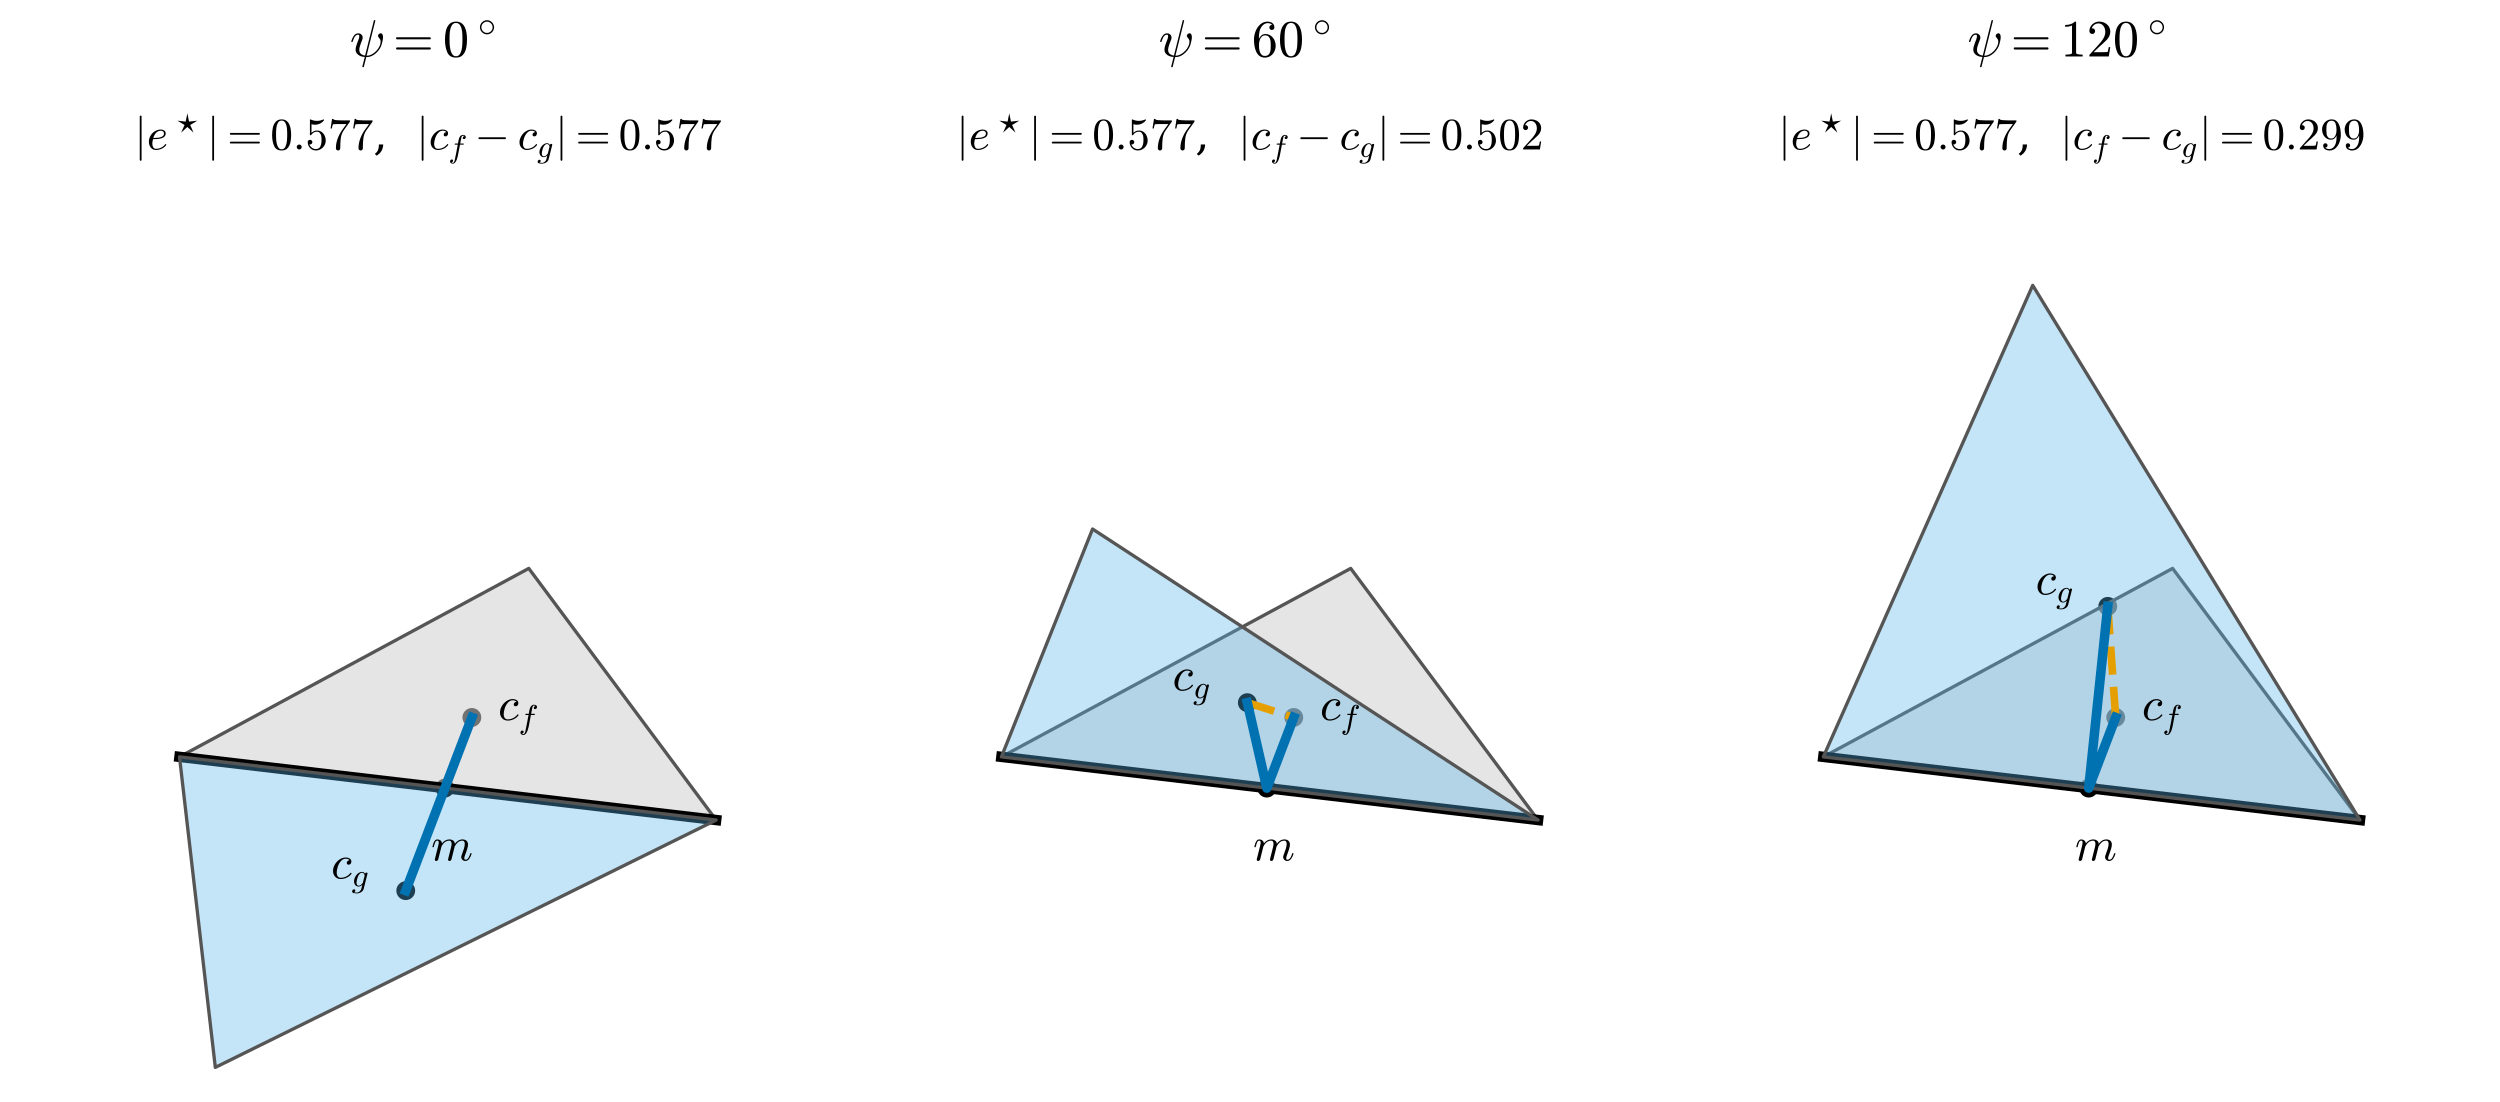
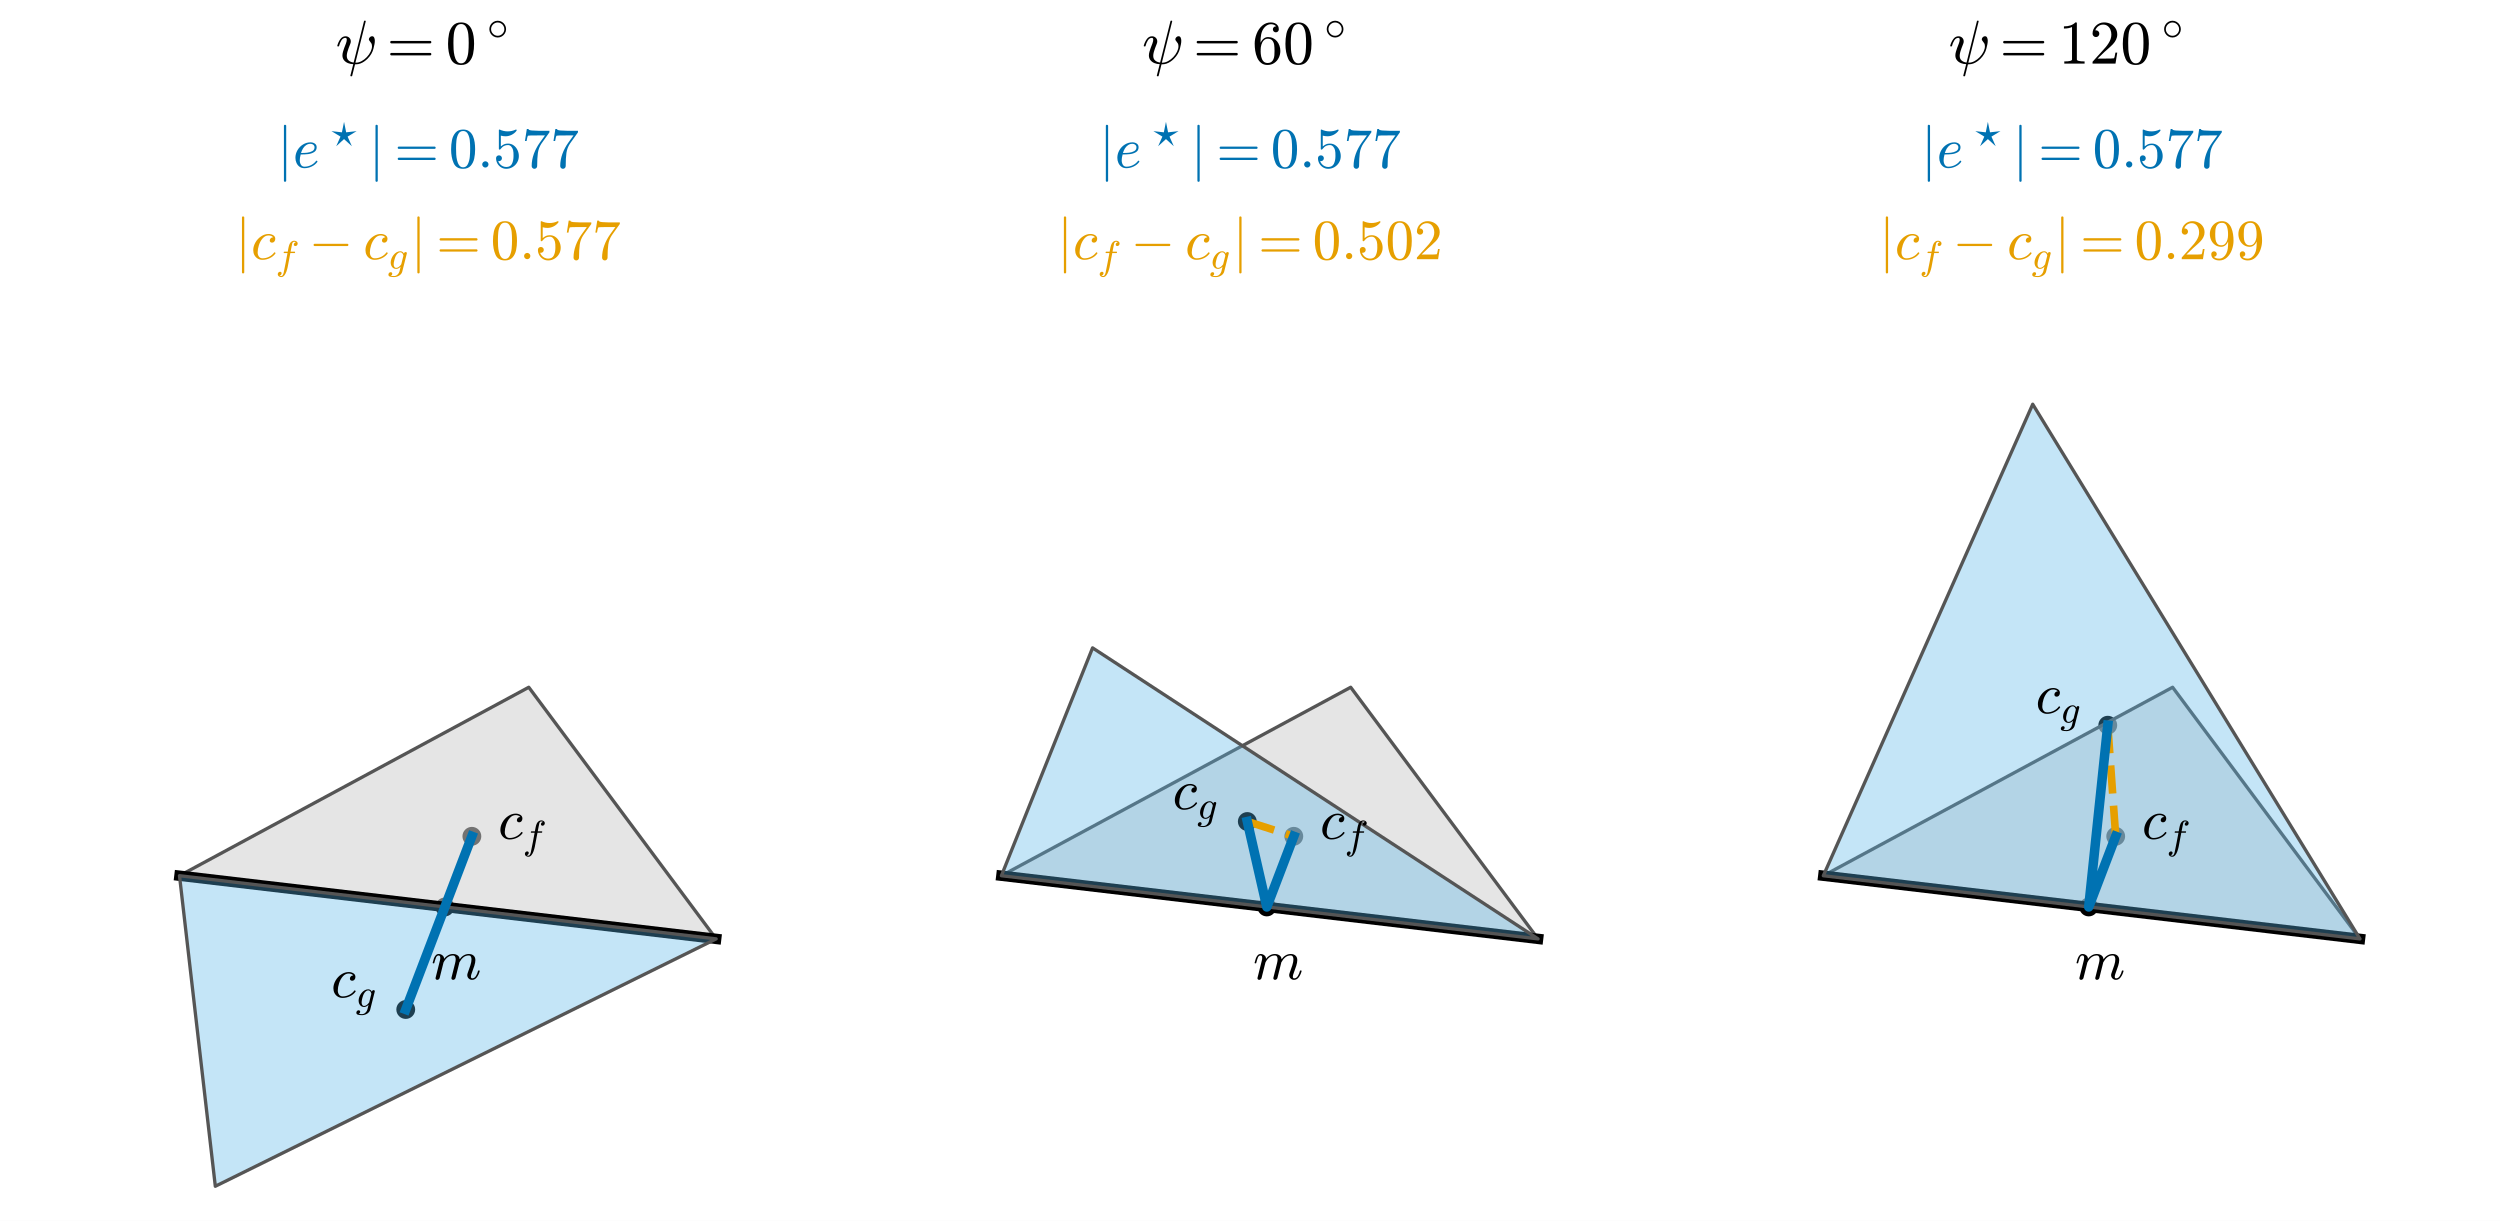
- <svg xmlns="http://www.w3.org/2000/svg" xmlns:xlink="http://www.w3.org/1999/xlink" width="525.6pt" height="231.68pt" viewBox="0 0 525.6 231.68" version="1.1">
+ <svg xmlns="http://www.w3.org/2000/svg" xmlns:xlink="http://www.w3.org/1999/xlink" width="525.6pt" height="256.668pt" viewBox="0 0 525.6 256.668" version="1.1">
  <defs>
    <style type="text/css">*{stroke-linejoin: round; stroke-linecap: butt}</style>
  </defs>
  <g id="figure_1">
    <g id="patch_1">
-       <path d="M 0 231.68  L 525.6 231.68  L 525.6 0  L 0 0  z " style="fill: #ffffff" />
+       <path d="M 0 256.668  L 525.6 256.668  L 525.6 0  L 0 0  z " style="fill: #ffffff" />
    </g>
    <g id="patch_2">
-       <path d="M 3.6 228.08  L 176.4 228.08  L 176.4 55.28  L 3.6 55.28  z " style="fill: #ffffff" />
+       <path d="M 3.6 253.068  L 176.4 253.068  L 176.4 80.268  L 3.6 80.268  z " style="fill: #ffffff" />
    </g>
    <g id="axes_1">
      <g id="Path3DCollection_1">
        <defs>
          <path id="m0000000000" d="M 0 1.581  C 0.419 1.581 0.822 1.415 1.118 1.118  C 1.415 0.822 1.581 0.419 1.581 0  C 1.581 -0.419 1.415 -0.822 1.118 -1.118  C 0.822 -1.415 0.419 -1.581 0 -1.581  C -0.419 -1.581 -0.822 -1.415 -1.118 -1.118  C -1.415 -0.822 -1.581 -0.419 -1.581 0  C -1.581 0.419 -1.415 0.822 -1.118 1.118  C -0.822 1.415 -0.419 1.581 0 1.581  z " style="stroke: #000000; stroke-width: 0.8" />
        </defs>
        <g clip-path="url(#p0000000001)">
-           <use xlink:href="#m0000000000" x="99.206" y="150.837" style="stroke: #000000; stroke-width: 0.8" />
+           <use xlink:href="#m0000000000" x="99.206" y="175.824" style="stroke: #000000; stroke-width: 0.8" />
        </g>
      </g>
      <g id="Path3DCollection_2">
        <g clip-path="url(#p0000000001)">
-           <use xlink:href="#m0000000000" x="93.534" y="165.692" style="stroke: #000000; stroke-width: 0.8" />
+           <use xlink:href="#m0000000000" x="93.534" y="190.679" style="stroke: #000000; stroke-width: 0.8" />
        </g>
      </g>
      <g id="Poly3DCollection_1">
        <defs>
          <path id="m0000000002" d="M 37.736 -72.556  L 150.56 -59.277  L 111.169 -112.176  z " style="stroke: #555555; stroke-width: 0.7" />
        </defs>
        <g clip-path="url(#p0000000001)">
-           <use xlink:href="#m0000000002" x="0" y="231.68" style="fill: #d0d0d0; fill-opacity: 0.55; stroke: #555555; stroke-width: 0.7" />
+           <use xlink:href="#m0000000002" x="0" y="256.668" style="fill: #d0d0d0; fill-opacity: 0.55; stroke: #555555; stroke-width: 0.7" />
        </g>
      </g>
      <g id="Path3DCollection_3">
        <g clip-path="url(#p0000000001)">
-           <use xlink:href="#m0000000000" x="85.303" y="187.249" style="stroke: #000000; stroke-width: 0.8" />
+           <use xlink:href="#m0000000000" x="85.303" y="212.237" style="stroke: #000000; stroke-width: 0.8" />
        </g>
      </g>
      <g id="line2d_1">
-         <path d="M 37.736 159.124  L 150.56 172.403  " clip-path="url(#p0000000001)" style="fill: none; stroke: #000000; stroke-width: 2.2; stroke-linecap: square" />
+         <path d="M 37.736 184.112  L 150.56 197.391  " clip-path="url(#p0000000001)" style="fill: none; stroke: #000000; stroke-width: 2.2; stroke-linecap: square" />
      </g>
      <g id="Poly3DCollection_2">
        <defs>
          <path id="m0000000003" d="M 150.56 -59.277  L 37.736 -72.556  L 45.268 -7.27  z " style="stroke: #555555; stroke-width: 0.7" />
        </defs>
        <g clip-path="url(#p0000000001)">
-           <use xlink:href="#m0000000003" x="0" y="231.68" style="fill: #56b4e9; fill-opacity: 0.35; stroke: #555555; stroke-width: 0.7" />
+           <use xlink:href="#m0000000003" x="0" y="256.668" style="fill: #56b4e9; fill-opacity: 0.35; stroke: #555555; stroke-width: 0.7" />
        </g>
      </g>
      <g id="line2d_2">
-         <path d="M 85.303 187.249  L 99.206 150.837  " clip-path="url(#p0000000001)" style="fill: none; stroke-dasharray: 5.92,2.56; stroke-dashoffset: 0; stroke: #e69f00; stroke-width: 1.6" />
+         <path d="M 85.303 212.237  L 99.206 175.824  " clip-path="url(#p0000000001)" style="fill: none; stroke-dasharray: 5.92,2.56; stroke-dashoffset: 0; stroke: #e69f00; stroke-width: 1.6" />
      </g>
      <g id="line2d_3">
-         <path d="M 85.303 187.249  L 93.534 165.692  L 99.206 150.837  " clip-path="url(#p0000000001)" style="fill: none; stroke: #0072b2; stroke-width: 2; stroke-linecap: square" />
+         <path d="M 85.303 212.237  L 93.534 190.679  L 99.206 175.824  " clip-path="url(#p0000000001)" style="fill: none; stroke: #0072b2; stroke-width: 2; stroke-linecap: square" />
      </g>
      <g id="text_1">
-         <g transform="translate(104.7208 151.4692) scale(0.1 -0.1)">
+         <g transform="translate(104.7208 176.4568) scale(0.12 -0.12)">
          <defs>
            <path id="Cmmi10-63" d="M 750 763  Q 750 484 892 290  Q 1034 97 1300 97  Q 1681 97 2032 272  Q 2384 447 2606 756  Q 2625 775 2656 775  Q 2688 775 2720 739  Q 2753 703 2753 672  Q 2753 647 2741 634  Q 2506 306 2109 117  Q 1713 -72 1288 -72  Q 981 -72 747 73  Q 513 219 384 462  Q 256 706 256 1013  Q 256 1444 497 1869  Q 738 2294 1138 2561  Q 1538 2828 1978 2828  Q 2266 2828 2495 2689  Q 2725 2550 2725 2278  Q 2725 2103 2623 1979  Q 2522 1856 2350 1856  Q 2247 1856 2176 1920  Q 2106 1984 2106 2088  Q 2106 2238 2215 2344  Q 2325 2450 2472 2450  L 2484 2450  Q 2409 2559 2267 2611  Q 2125 2663 1972 2663  Q 1597 2663 1315 2342  Q 1034 2022 892 1576  Q 750 1131 750 763  z " transform="scale(0.015625)" />
            <path id="Cmmi10-66" d="M 622 -1056  Q 741 -1147 909 -1147  Q 1138 -1147 1281 -641  Q 1341 -397 1606 966  L 1900 2534  L 1350 2534  Q 1288 2534 1288 2619  Q 1313 2759 1369 2759  L 1941 2759  L 2016 3175  Q 2053 3369 2084 3508  Q 2116 3647 2152 3765  Q 2188 3884 2259 4031  Q 2369 4241 2555 4377  Q 2741 4513 2956 4513  Q 3097 4513 3230 4461  Q 3363 4409 3447 4306  Q 3531 4203 3531 4063  Q 3531 3900 3423 3779  Q 3316 3659 3163 3659  Q 3059 3659 2986 3723  Q 2913 3788 2913 3891  Q 2913 4031 3008 4136  Q 3103 4241 3244 4256  Q 3125 4347 2950 4347  Q 2853 4347 2767 4256  Q 2681 4166 2656 4063  Q 2616 3900 2478 3181  L 2400 2759  L 3059 2759  Q 3122 2759 3122 2675  Q 3119 2659 3109 2620  Q 3100 2581 3083 2557  Q 3066 2534 3041 2534  L 2356 2534  L 2059 972  Q 2003 631 1929 279  Q 1856 -72 1723 -442  Q 1591 -813 1384 -1063  Q 1178 -1313 897 -1313  Q 681 -1313 511 -1189  Q 341 -1066 341 -863  Q 341 -700 445 -579  Q 550 -459 709 -459  Q 816 -459 887 -523  Q 959 -588 959 -691  Q 959 -828 857 -942  Q 756 -1056 622 -1056  z " transform="scale(0.015625)" />
          </defs>
          <use xlink:href="#Cmmi10-63" transform="translate(0 0.8125)" />
          <use xlink:href="#Cmmi10-66" transform="translate(43.21289 -16.19375) scale(0.7)" />
        </g>
      </g>
      <g id="text_2">
-         <g transform="translate(69.61374 184.7767) scale(0.1 -0.1)">
+         <g transform="translate(69.61374 209.7643) scale(0.12 -0.12)">
          <defs>
            <path id="Cmmi10-67" d="M 91 -916  Q 91 -759 198 -642  Q 306 -525 459 -525  Q 563 -525 633 -589  Q 703 -653 703 -756  Q 703 -872 637 -964  Q 572 -1056 469 -1094  Q 641 -1147 1006 -1147  Q 1300 -1147 1544 -920  Q 1788 -694 1863 -397  L 2047 353  Q 1700 0 1325 0  Q 1050 0 854 140  Q 659 281 556 515  Q 453 750 453 1013  Q 453 1306 573 1628  Q 694 1950 911 2225  Q 1128 2500 1409 2664  Q 1691 2828 2003 2828  Q 2191 2828 2341 2725  Q 2491 2622 2578 2450  Q 2641 2700 2853 2700  Q 2934 2700 2990 2651  Q 3047 2603 3047 2522  Q 3047 2503 3045 2493  Q 3044 2484 3041 2472  L 2309 -434  Q 2259 -634 2125 -800  Q 1991 -966 1809 -1077  Q 1628 -1188 1412 -1250  Q 1197 -1313 997 -1313  Q 631 -1313 361 -1242  Q 91 -1172 91 -916  z M 1338 166  Q 1747 166 2144 728  L 2497 2125  Q 2453 2347 2322 2505  Q 2191 2663 1991 2663  Q 1778 2663 1589 2489  Q 1400 2316 1275 2075  Q 1156 1844 1045 1411  Q 934 978 934 728  Q 934 509 1034 337  Q 1134 166 1338 166  z " transform="scale(0.015625)" />
          </defs>
          <use xlink:href="#Cmmi10-63" transform="translate(0 0.8125)" />
          <use xlink:href="#Cmmi10-67" transform="translate(43.21289 -16.19375) scale(0.7)" />
        </g>
      </g>
      <g id="text_3">
-         <g transform="translate(90.64509 180.98) scale(0.1 -0.1)">
+         <g transform="translate(90.64509 205.9676) scale(0.12 -0.12)">
          <defs>
            <path id="Cmmi10-6d" d="M 494 109  Q 494 147 500 166  L 978 2075  Q 1025 2253 1025 2388  Q 1025 2663 838 2663  Q 638 2663 541 2423  Q 444 2184 353 1819  Q 353 1800 334 1789  Q 316 1778 300 1778  L 225 1778  Q 203 1778 187 1801  Q 172 1825 172 1844  Q 241 2122 305 2315  Q 369 2509 505 2668  Q 641 2828 844 2828  Q 1084 2828 1268 2676  Q 1453 2525 1453 2291  Q 1644 2541 1900 2684  Q 2156 2828 2444 2828  Q 2747 2828 2967 2673  Q 3188 2519 3188 2234  Q 3384 2513 3648 2670  Q 3913 2828 4225 2828  Q 4556 2828 4757 2648  Q 4959 2469 4959 2138  Q 4959 1875 4842 1503  Q 4725 1131 4550 672  Q 4459 450 4459 288  Q 4459 97 4609 97  Q 4859 97 5025 365  Q 5191 634 5259 941  Q 5278 978 5313 978  L 5388 978  Q 5413 978 5430 961  Q 5447 944 5447 922  Q 5447 916 5441 903  Q 5353 541 5136 234  Q 4919 -72 4594 -72  Q 4369 -72 4209 83  Q 4050 238 4050 459  Q 4050 572 4103 709  Q 4284 1191 4404 1569  Q 4525 1947 4525 2234  Q 4525 2413 4453 2538  Q 4381 2663 4213 2663  Q 3863 2663 3606 2448  Q 3350 2234 3163 1881  Q 3150 1819 3144 1784  L 2731 141  Q 2709 53 2632 -9  Q 2556 -72 2463 -72  Q 2388 -72 2330 -22  Q 2272 28 2272 109  Q 2272 147 2278 166  L 2688 1797  Q 2753 2059 2753 2234  Q 2753 2413 2679 2538  Q 2606 2663 2431 2663  Q 2197 2663 2000 2559  Q 1803 2456 1656 2286  Q 1509 2116 1388 1881  L 953 141  Q 931 53 854 -9  Q 778 -72 684 -72  Q 606 -72 550 -22  Q 494 28 494 109  z " transform="scale(0.015625)" />
          </defs>
          <use xlink:href="#Cmmi10-6d" transform="translate(0 0.8125)" />
        </g>
      </g>
    </g>
    <g id="patch_3">
-       <path d="M 176.4 228.08  L 349.2 228.08  L 349.2 55.28  L 176.4 55.28  z " style="fill: #ffffff" />
+       <path d="M 176.4 253.068  L 349.2 253.068  L 349.2 80.268  L 176.4 80.268  z " style="fill: #ffffff" />
    </g>
    <g id="axes_2">
      <g id="Path3DCollection_4">
        <g clip-path="url(#p0000000004)">
-           <use xlink:href="#m0000000000" x="272.006" y="150.837" style="stroke: #000000; stroke-width: 0.8" />
+           <use xlink:href="#m0000000000" x="272.006" y="175.824" style="stroke: #000000; stroke-width: 0.8" />
        </g>
      </g>
      <g id="Path3DCollection_5">
        <g clip-path="url(#p0000000004)">
-           <use xlink:href="#m0000000000" x="266.334" y="165.692" style="stroke: #000000; stroke-width: 0.8" />
+           <use xlink:href="#m0000000000" x="266.334" y="190.679" style="stroke: #000000; stroke-width: 0.8" />
        </g>
      </g>
      <g id="Poly3DCollection_3">
        <defs>
          <path id="m0000000005" d="M 210.536 -72.556  L 323.36 -59.277  L 283.969 -112.176  z " style="stroke: #555555; stroke-width: 0.7" />
        </defs>
        <g clip-path="url(#p0000000004)">
-           <use xlink:href="#m0000000005" x="0" y="231.68" style="fill: #d0d0d0; fill-opacity: 0.55; stroke: #555555; stroke-width: 0.7" />
+           <use xlink:href="#m0000000005" x="0" y="256.668" style="fill: #d0d0d0; fill-opacity: 0.55; stroke: #555555; stroke-width: 0.7" />
        </g>
      </g>
      <g id="Path3DCollection_6">
        <g clip-path="url(#p0000000004)">
-           <use xlink:href="#m0000000000" x="262.234" y="147.726" style="stroke: #000000; stroke-width: 0.8" />
+           <use xlink:href="#m0000000000" x="262.234" y="172.714" style="stroke: #000000; stroke-width: 0.8" />
        </g>
      </g>
      <g id="line2d_4">
-         <path d="M 210.536 159.124  L 323.36 172.403  " clip-path="url(#p0000000004)" style="fill: none; stroke: #000000; stroke-width: 2.2; stroke-linecap: square" />
+         <path d="M 210.536 184.112  L 323.36 197.391  " clip-path="url(#p0000000004)" style="fill: none; stroke: #000000; stroke-width: 2.2; stroke-linecap: square" />
      </g>
      <g id="Poly3DCollection_4">
        <defs>
          <path id="m0000000006" d="M 323.36 -59.277  L 210.536 -72.556  L 229.704 -120.456  z " style="stroke: #555555; stroke-width: 0.7" />
        </defs>
        <g clip-path="url(#p0000000004)">
-           <use xlink:href="#m0000000006" x="0" y="231.68" style="fill: #56b4e9; fill-opacity: 0.35; stroke: #555555; stroke-width: 0.7" />
+           <use xlink:href="#m0000000006" x="0" y="256.668" style="fill: #56b4e9; fill-opacity: 0.35; stroke: #555555; stroke-width: 0.7" />
        </g>
      </g>
      <g id="line2d_5">
-         <path d="M 262.234 147.726  L 272.006 150.837  " clip-path="url(#p0000000004)" style="fill: none; stroke-dasharray: 5.92,2.56; stroke-dashoffset: 0; stroke: #e69f00; stroke-width: 1.6" />
+         <path d="M 262.234 172.714  L 272.006 175.824  " clip-path="url(#p0000000004)" style="fill: none; stroke-dasharray: 5.92,2.56; stroke-dashoffset: 0; stroke: #e69f00; stroke-width: 1.6" />
      </g>
      <g id="line2d_6">
-         <path d="M 262.234 147.726  L 266.334 165.692  L 272.006 150.837  " clip-path="url(#p0000000004)" style="fill: none; stroke: #0072b2; stroke-width: 2; stroke-linecap: square" />
+         <path d="M 262.234 172.714  L 266.334 190.679  L 272.006 175.824  " clip-path="url(#p0000000004)" style="fill: none; stroke: #0072b2; stroke-width: 2; stroke-linecap: square" />
      </g>
      <g id="text_4">
-         <g transform="translate(277.5208 151.4692) scale(0.1 -0.1)">
+         <g transform="translate(277.5208 176.4568) scale(0.12 -0.12)">
          <use xlink:href="#Cmmi10-63" transform="translate(0 0.8125)" />
          <use xlink:href="#Cmmi10-66" transform="translate(43.21289 -16.19375) scale(0.7)" />
        </g>
      </g>
      <g id="text_5">
-         <g transform="translate(246.5177 145.2277) scale(0.1 -0.1)">
+         <g transform="translate(246.5177 170.2154) scale(0.12 -0.12)">
          <use xlink:href="#Cmmi10-63" transform="translate(0 0.8125)" />
          <use xlink:href="#Cmmi10-67" transform="translate(43.21289 -16.19375) scale(0.7)" />
        </g>
      </g>
      <g id="text_6">
-         <g transform="translate(263.4451 180.98) scale(0.1 -0.1)">
+         <g transform="translate(263.4451 205.9676) scale(0.12 -0.12)">
          <use xlink:href="#Cmmi10-6d" transform="translate(0 0.8125)" />
        </g>
      </g>
    </g>
    <g id="patch_4">
-       <path d="M 349.2 228.08  L 522 228.08  L 522 55.28  L 349.2 55.28  z " style="fill: #ffffff" />
+       <path d="M 349.2 253.068  L 522 253.068  L 522 80.268  L 349.2 80.268  z " style="fill: #ffffff" />
    </g>
    <g id="axes_3">
      <g id="Path3DCollection_7">
        <g clip-path="url(#p0000000007)">
-           <use xlink:href="#m0000000000" x="444.806" y="150.837" style="stroke: #000000; stroke-width: 0.8" />
+           <use xlink:href="#m0000000000" x="444.806" y="175.824" style="stroke: #000000; stroke-width: 0.8" />
        </g>
      </g>
      <g id="Path3DCollection_8">
        <g clip-path="url(#p0000000007)">
-           <use xlink:href="#m0000000000" x="439.134" y="165.692" style="stroke: #000000; stroke-width: 0.8" />
+           <use xlink:href="#m0000000000" x="439.134" y="190.679" style="stroke: #000000; stroke-width: 0.8" />
        </g>
      </g>
      <g id="Path3DCollection_9">
        <g clip-path="url(#p0000000007)">
-           <use xlink:href="#m0000000000" x="443.139" y="127.481" style="stroke: #000000; stroke-width: 0.8" />
+           <use xlink:href="#m0000000000" x="443.139" y="152.469" style="stroke: #000000; stroke-width: 0.8" />
        </g>
      </g>
      <g id="Poly3DCollection_5">
        <defs>
          <path id="m0000000008" d="M 383.336 -72.556  L 496.16 -59.277  L 456.769 -112.176  z " style="stroke: #555555; stroke-width: 0.7" />
        </defs>
        <g clip-path="url(#p0000000007)">
-           <use xlink:href="#m0000000008" x="0" y="231.68" style="fill: #d0d0d0; fill-opacity: 0.55; stroke: #555555; stroke-width: 0.7" />
+           <use xlink:href="#m0000000008" x="0" y="256.668" style="fill: #d0d0d0; fill-opacity: 0.55; stroke: #555555; stroke-width: 0.7" />
        </g>
      </g>
      <g id="line2d_7">
-         <path d="M 383.336 159.124  L 496.16 172.403  " clip-path="url(#p0000000007)" style="fill: none; stroke: #000000; stroke-width: 2.2; stroke-linecap: square" />
+         <path d="M 383.336 184.112  L 496.16 197.391  " clip-path="url(#p0000000007)" style="fill: none; stroke: #000000; stroke-width: 2.2; stroke-linecap: square" />
      </g>
      <g id="Poly3DCollection_6">
        <defs>
          <path id="m0000000009" d="M 496.16 -59.277  L 383.336 -72.556  L 427.359 -171.683  z " style="stroke: #555555; stroke-width: 0.7" />
        </defs>
        <g clip-path="url(#p0000000007)">
-           <use xlink:href="#m0000000009" x="0" y="231.68" style="fill: #56b4e9; fill-opacity: 0.35; stroke: #555555; stroke-width: 0.7" />
+           <use xlink:href="#m0000000009" x="0" y="256.668" style="fill: #56b4e9; fill-opacity: 0.35; stroke: #555555; stroke-width: 0.7" />
        </g>
      </g>
      <g id="line2d_8">
-         <path d="M 443.139 127.481  L 444.806 150.837  " clip-path="url(#p0000000007)" style="fill: none; stroke-dasharray: 5.92,2.56; stroke-dashoffset: 0; stroke: #e69f00; stroke-width: 1.6" />
+         <path d="M 443.139 152.469  L 444.806 175.824  " clip-path="url(#p0000000007)" style="fill: none; stroke-dasharray: 5.92,2.56; stroke-dashoffset: 0; stroke: #e69f00; stroke-width: 1.6" />
      </g>
      <g id="line2d_9">
-         <path d="M 443.139 127.481  L 439.134 165.692  L 444.806 150.837  " clip-path="url(#p0000000007)" style="fill: none; stroke: #0072b2; stroke-width: 2; stroke-linecap: square" />
+         <path d="M 443.139 152.469  L 439.134 190.679  L 444.806 175.824  " clip-path="url(#p0000000007)" style="fill: none; stroke: #0072b2; stroke-width: 2; stroke-linecap: square" />
      </g>
      <g id="text_7">
-         <g transform="translate(450.3208 151.4692) scale(0.1 -0.1)">
+         <g transform="translate(450.3208 176.4568) scale(0.12 -0.12)">
          <use xlink:href="#Cmmi10-63" transform="translate(0 0.8125)" />
          <use xlink:href="#Cmmi10-66" transform="translate(43.21289 -16.19375) scale(0.7)" />
        </g>
      </g>
      <g id="text_8">
-         <g transform="translate(427.9645 125.0574) scale(0.1 -0.1)">
+         <g transform="translate(427.9645 150.045) scale(0.12 -0.12)">
          <use xlink:href="#Cmmi10-63" transform="translate(0 0.8125)" />
          <use xlink:href="#Cmmi10-67" transform="translate(43.21289 -16.19375) scale(0.7)" />
        </g>
      </g>
      <g id="text_9">
-         <g transform="translate(436.2451 180.98) scale(0.1 -0.1)">
+         <g transform="translate(436.2451 205.9676) scale(0.12 -0.12)">
          <use xlink:href="#Cmmi10-6d" transform="translate(0 0.8125)" />
        </g>
      </g>
    </g>
    <g id="text_10">
-       <g transform="translate(73.555 11.93594) scale(0.11 -0.11)">
+       <g transform="translate(70.565 13.45156) scale(0.13 -0.13)">
        <defs>
          <path id="Cmmi10-c3" d="M 1522 -1247  L 1825 -56  Q 1547 -56 1286 48  Q 1025 153 864 356  Q 703 559 703 850  Q 703 1016 762 1228  Q 822 1441 889 1619  Q 956 1797 1069 2088  Q 1153 2322 1153 2472  Q 1153 2663 1013 2663  Q 759 2663 595 2402  Q 431 2141 353 1819  Q 341 1778 300 1778  L 225 1778  Q 172 1778 172 1838  L 172 1856  Q 275 2238 487 2533  Q 700 2828 1025 2828  Q 1253 2828 1411 2678  Q 1569 2528 1569 2297  Q 1569 2178 1516 2047  Q 1403 1756 1337 1584  Q 1272 1413 1212 1195  Q 1153 978 1153 806  Q 1153 494 1348 322  Q 1544 150 1863 109  L 2938 4403  Q 2950 4441 2988 4441  L 3066 4441  Q 3116 4441 3116 4378  L 2047 97  L 2119 97  Q 2388 97 2686 256  Q 2984 416 3229 675  Q 3475 934 3619 1232  Q 3763 1531 3763 1791  Q 3763 1984 3700 2092  Q 3638 2200 3538 2317  Q 3438 2434 3438 2503  Q 3438 2628 3541 2731  Q 3644 2834 3769 2834  Q 3922 2834 3989 2693  Q 4056 2553 4056 2375  Q 4056 2188 4018 2000  Q 3981 1813 3916 1556  Q 3769 972 3303 506  Q 3144 347 2951 214  Q 2759 81 2545 4  Q 2331 -72 2113 -72  L 2009 -72  L 1709 -1275  Q 1697 -1313 1656 -1313  L 1581 -1313  Q 1556 -1313 1539 -1292  Q 1522 -1272 1522 -1247  z " transform="scale(0.015625)" />
          <path id="Cmr10-3d" d="M 481 850  Q 428 850 393 890  Q 359 931 359 978  Q 359 1031 393 1068  Q 428 1106 481 1106  L 4500 1106  Q 4547 1106 4581 1068  Q 4616 1031 4616 978  Q 4616 931 4581 890  Q 4547 850 4500 850  L 481 850  z M 481 2094  Q 428 2094 393 2131  Q 359 2169 359 2222  Q 359 2269 393 2309  Q 428 2350 481 2350  L 4500 2350  Q 4547 2350 4581 2309  Q 4616 2269 4616 2222  Q 4616 2169 4581 2131  Q 4547 2094 4500 2094  L 481 2094  z " transform="scale(0.015625)" />
          <path id="Cmr10-30" d="M 1600 -141  Q 816 -141 533 504  Q 250 1150 250 2041  Q 250 2597 351 3087  Q 453 3578 754 3920  Q 1056 4263 1600 4263  Q 2022 4263 2290 4056  Q 2559 3850 2700 3523  Q 2841 3197 2892 2823  Q 2944 2450 2944 2041  Q 2944 1491 2842 1011  Q 2741 531 2444 195  Q 2147 -141 1600 -141  z M 1600 25  Q 1956 25 2131 390  Q 2306 756 2347 1200  Q 2388 1644 2388 2144  Q 2388 2625 2347 3031  Q 2306 3438 2132 3767  Q 1959 4097 1600 4097  Q 1238 4097 1063 3765  Q 888 3434 847 3029  Q 806 2625 806 2144  Q 806 1788 823 1472  Q 841 1156 916 820  Q 991 484 1158 254  Q 1325 25 1600 25  z " transform="scale(0.015625)" />
          <path id="Cmsy10-b1" d="M 1600 359  Q 1269 359 983 526  Q 697 694 528 984  Q 359 1275 359 1600  Q 359 1925 528 2215  Q 697 2506 983 2673  Q 1269 2841 1600 2841  Q 1931 2841 2215 2672  Q 2500 2503 2667 2214  Q 2834 1925 2834 1600  Q 2834 1275 2667 986  Q 2500 697 2215 528  Q 1931 359 1600 359  z M 1600 616  Q 2000 616 2289 908  Q 2578 1200 2578 1600  Q 2578 1856 2445 2086  Q 2313 2316 2088 2450  Q 1863 2584 1600 2584  Q 1403 2584 1225 2507  Q 1047 2431 906 2290  Q 766 2150 691 1973  Q 616 1797 616 1600  Q 616 1200 905 908  Q 1194 616 1600 616  z " transform="scale(0.015625)" />
        </defs>
        <use xlink:href="#Cmmi10-c3" transform="translate(0 0.609375)" />
        <use xlink:href="#Cmr10-3d" transform="translate(82.64648 0.609375)" />
        <use xlink:href="#Cmr10-30" transform="translate(177.8906 0.609375)" />
        <use xlink:href="#Cmsy10-b1" transform="translate(244.6458 38.87344) scale(0.7)" />
      </g>
    </g>
    <g id="text_11">
-       <g transform="translate(28.25 31.51994) scale(0.095 -0.095)">
+       <g style="fill: #0072b2" transform="translate(58.26 35.33956) scale(0.12 -0.12)">
        <defs>
          <path id="Cmsy10-6a" d="M 763 -1484  L 763 4684  Q 763 4734 800 4767  Q 838 4800 891 4800  Q 938 4800 978 4767  Q 1019 4734 1019 4684  L 1019 -1484  Q 1019 -1534 978 -1567  Q 938 -1600 891 -1600  Q 838 -1600 800 -1567  Q 763 -1534 763 -1484  z " transform="scale(0.015625)" />
          <path id="Cmmi10-65" d="M 1288 -72  Q 981 -72 751 87  Q 522 247 401 517  Q 281 788 281 1088  Q 281 1544 511 1945  Q 741 2347 1134 2587  Q 1528 2828 1978 2828  Q 2253 2828 2458 2686  Q 2663 2544 2663 2278  Q 2663 1909 2369 1729  Q 2075 1550 1706 1508  Q 1338 1466 891 1466  L 872 1466  Q 769 1084 769 813  Q 769 528 900 312  Q 1031 97 1300 97  Q 1681 97 2032 272  Q 2384 447 2606 756  Q 2625 775 2656 775  Q 2688 775 2720 739  Q 2753 703 2753 672  Q 2753 647 2741 634  Q 2506 306 2109 117  Q 1713 -72 1288 -72  z M 909 1631  Q 1281 1631 1597 1665  Q 1913 1700 2169 1839  Q 2425 1978 2425 2272  Q 2425 2391 2359 2480  Q 2294 2569 2189 2616  Q 2084 2663 1972 2663  Q 1700 2663 1483 2516  Q 1266 2369 1125 2133  Q 984 1897 909 1631  z " transform="scale(0.015625)" />
          <path id="STIXGeneral-Regular-22c6" d="M 4256 2336  L 2810 1459  L 3494 -83  L 2240 1062  L 986 -83  L 1670 1459  L 224 2336  L 1901 2144  L 2240 3821  L 2579 2144  L 4256 2336  z " transform="scale(0.015625)" />
          <path id="Cmmi10-3a" d="M 538 353  Q 538 497 644 600  Q 750 703 891 703  Q 978 703 1062 656  Q 1147 609 1194 525  Q 1241 441 1241 353  Q 1241 213 1137 106  Q 1034 0 891 0  Q 750 0 644 106  Q 538 213 538 353  z " transform="scale(0.015625)" />
          <path id="Cmr10-35" d="M 556 728  Q 622 541 758 387  Q 894 234 1080 148  Q 1266 63 1466 63  Q 1928 63 2103 422  Q 2278 781 2278 1294  Q 2278 1516 2270 1667  Q 2263 1819 2228 1959  Q 2169 2184 2020 2353  Q 1872 2522 1656 2522  Q 1441 2522 1286 2456  Q 1131 2391 1034 2303  Q 938 2216 863 2119  Q 788 2022 769 2016  L 697 2016  Q 681 2016 657 2036  Q 634 2056 634 2075  L 634 4213  Q 634 4228 654 4245  Q 675 4263 697 4263  L 716 4263  Q 1147 4056 1631 4056  Q 2106 4056 2547 4263  L 2566 4263  Q 2588 4263 2606 4247  Q 2625 4231 2625 4213  L 2625 4153  Q 2625 4122 2613 4122  Q 2394 3831 2064 3668  Q 1734 3506 1381 3506  Q 1125 3506 856 3578  L 856 2369  Q 1069 2541 1236 2614  Q 1403 2688 1663 2688  Q 2016 2688 2295 2484  Q 2575 2281 2725 1954  Q 2875 1628 2875 1288  Q 2875 903 2686 575  Q 2497 247 2172 53  Q 1847 -141 1466 -141  Q 1150 -141 886 21  Q 622 184 470 459  Q 319 734 319 1044  Q 319 1188 412 1278  Q 506 1369 647 1369  Q 788 1369 883 1276  Q 978 1184 978 1044  Q 978 906 883 811  Q 788 716 647 716  Q 625 716 597 720  Q 569 725 556 728  z " transform="scale(0.015625)" />
          <path id="Cmr10-37" d="M 1113 166  Q 1113 522 1175 862  Q 1238 1203 1358 1536  Q 1478 1869 1648 2189  Q 1819 2509 2022 2791  L 2606 3603  L 1875 3603  Q 738 3603 703 3572  Q 619 3469 544 2981  L 359 2981  L 569 4325  L 756 4325  L 756 4306  Q 756 4191 1147 4156  Q 1538 4122 1913 4122  L 3103 4122  L 3103 3956  Q 3103 3950 3101 3947  Q 3100 3944 3097 3938  L 2216 2700  Q 1891 2219 1809 1631  Q 1728 1044 1728 166  Q 1728 41 1637 -50  Q 1547 -141 1422 -141  Q 1294 -141 1203 -50  Q 1113 41 1113 166  z " transform="scale(0.015625)" />
-           <path id="DejaVuSerif-2c" d="M 231 -622  Q 525 -406 662 -114  Q 800 178 800 594  L 800 709  L 1416 709  Q 1391 175 1164 -208  Q 938 -591 481 -872  L 231 -622  z " transform="scale(0.015625)" />
-           <path id="DejaVuSerif-20" transform="scale(0.015625)" />
-           <path id="Cmsy10-a1" d="M 653 1472  Q 600 1472 565 1512  Q 531 1553 531 1600  Q 531 1647 565 1687  Q 600 1728 653 1728  L 4325 1728  Q 4375 1728 4408 1687  Q 4441 1647 4441 1600  Q 4441 1553 4408 1512  Q 4375 1472 4325 1472  L 653 1472  z " transform="scale(0.015625)" />
        </defs>
        <use xlink:href="#Cmsy10-6a" transform="translate(0 0.94375)" />
        <use xlink:href="#Cmmi10-65" transform="translate(27.68555 0.94375)" />
        <use xlink:href="#STIXGeneral-Regular-22c6" transform="translate(92.76422 39.20781) scale(0.7)" />
        <use xlink:href="#Cmsy10-6a" transform="translate(160.4326 0.94375)" />
        <use xlink:href="#Cmr10-3d" transform="translate(205.6767 0.94375)" />
        <use xlink:href="#Cmr10-30" transform="translate(300.9208 0.94375)" />
        <use xlink:href="#Cmmi10-3a" transform="translate(350.9208 0.94375)" />
        <use xlink:href="#Cmr10-35" transform="translate(378.6064 0.94375)" />
        <use xlink:href="#Cmr10-37" transform="translate(428.6064 0.94375)" />
        <use xlink:href="#Cmr10-37" transform="translate(478.6064 0.94375)" />
-         <use xlink:href="#DejaVuSerif-2c" transform="translate(528.6064 0.94375)" />
-         <use xlink:href="#DejaVuSerif-20" transform="translate(560.3935 0.94375)" />
-         <use xlink:href="#DejaVuSerif-20" transform="translate(592.1806 0.94375)" />
-         <use xlink:href="#Cmsy10-6a" transform="translate(623.9677 0.94375)" />
-         <use xlink:href="#Cmmi10-63" transform="translate(651.6533 0.94375)" />
-         <use xlink:href="#Cmmi10-66" transform="translate(694.8662 -16.0625) scale(0.7)" />
-         <use xlink:href="#Cmsy10-a1" transform="translate(753.016 0.94375)" />
-         <use xlink:href="#Cmmi10-63" transform="translate(848.2601 0.94375)" />
-         <use xlink:href="#Cmmi10-67" transform="translate(891.473 -16.0625) scale(0.7)" />
-         <use xlink:href="#Cmsy10-6a" transform="translate(931.2439 0.94375)" />
-         <use xlink:href="#Cmr10-3d" transform="translate(976.488 0.94375)" />
-         <use xlink:href="#Cmr10-30" transform="translate(1071.732 0.94375)" />
-         <use xlink:href="#Cmmi10-3a" transform="translate(1121.732 0.94375)" />
-         <use xlink:href="#Cmr10-35" transform="translate(1149.418 0.94375)" />
-         <use xlink:href="#Cmr10-37" transform="translate(1199.418 0.94375)" />
-         <use xlink:href="#Cmr10-37" transform="translate(1249.418 0.94375)" />
      </g>
    </g>
    <g id="text_12">
-       <g transform="translate(243.605 11.93594) scale(0.11 -0.11)">
+       <g style="fill: #e69f00" transform="translate(49.44 54.49156) scale(0.12 -0.12)">
+         <defs>
+           <path id="Cmsy10-a1" d="M 653 1472  Q 600 1472 565 1512  Q 531 1553 531 1600  Q 531 1647 565 1687  Q 600 1728 653 1728  L 4325 1728  Q 4375 1728 4408 1687  Q 4441 1647 4441 1600  Q 4441 1553 4408 1512  Q 4375 1472 4325 1472  L 653 1472  z " transform="scale(0.015625)" />
+         </defs>
+         <use xlink:href="#Cmsy10-6a" />
+         <use xlink:href="#Cmmi10-63" transform="translate(27.68555 0)" />
+         <use xlink:href="#Cmmi10-66" transform="translate(70.89844 -17.00625) scale(0.7)" />
+         <use xlink:href="#Cmsy10-a1" transform="translate(129.0482 0)" />
+         <use xlink:href="#Cmmi10-63" transform="translate(224.2924 0)" />
+         <use xlink:href="#Cmmi10-67" transform="translate(267.5053 -17.00625) scale(0.7)" />
+         <use xlink:href="#Cmsy10-6a" transform="translate(307.2762 0)" />
+         <use xlink:href="#Cmr10-3d" transform="translate(352.5203 0)" />
+         <use xlink:href="#Cmr10-30" transform="translate(447.7645 0)" />
+         <use xlink:href="#Cmmi10-3a" transform="translate(497.7645 0)" />
+         <use xlink:href="#Cmr10-35" transform="translate(525.45 0)" />
+         <use xlink:href="#Cmr10-37" transform="translate(575.45 0)" />
+         <use xlink:href="#Cmr10-37" transform="translate(625.45 0)" />
+       </g>
+     </g>
+     <g id="text_13">
+       <g transform="translate(240.115 13.45156) scale(0.13 -0.13)">
        <defs>
          <path id="Cmr10-36" d="M 1600 -141  Q 1203 -141 937 70  Q 672 281 526 617  Q 381 953 325 1322  Q 269 1691 269 2069  Q 269 2575 466 3084  Q 663 3594 1045 3928  Q 1428 4263 1953 4263  Q 2172 4263 2361 4180  Q 2550 4097 2658 3936  Q 2766 3775 2766 3547  Q 2766 3416 2677 3327  Q 2588 3238 2456 3238  Q 2331 3238 2240 3328  Q 2150 3419 2150 3547  Q 2150 3672 2240 3762  Q 2331 3853 2456 3853  L 2491 3853  Q 2409 3969 2261 4023  Q 2113 4078 1953 4078  Q 1759 4078 1595 3993  Q 1431 3909 1300 3765  Q 1169 3622 1081 3448  Q 994 3275 945 3053  Q 897 2831 884 2637  Q 872 2444 872 2150  Q 984 2413 1190 2580  Q 1397 2747 1656 2747  Q 1941 2747 2175 2631  Q 2409 2516 2578 2311  Q 2747 2106 2836 1843  Q 2925 1581 2925 1313  Q 2925 938 2758 598  Q 2591 259 2287 59  Q 1984 -141 1600 -141  z M 1600 63  Q 1847 63 1997 175  Q 2147 288 2217 473  Q 2288 659 2305 848  Q 2322 1038 2322 1313  Q 2322 1675 2287 1931  Q 2253 2188 2100 2383  Q 1947 2578 1631 2578  Q 1372 2578 1205 2403  Q 1038 2228 961 1961  Q 884 1694 884 1447  Q 884 1363 891 1319  Q 891 1309 889 1303  Q 888 1297 884 1288  Q 884 1013 940 731  Q 997 450 1156 256  Q 1316 63 1600 63  z " transform="scale(0.015625)" />
        </defs>
        <use xlink:href="#Cmmi10-c3" transform="translate(0 0.609375)" />
        <use xlink:href="#Cmr10-3d" transform="translate(82.64648 0.609375)" />
        <use xlink:href="#Cmr10-36" transform="translate(177.8906 0.609375)" />
        <use xlink:href="#Cmr10-30" transform="translate(227.8906 0.609375)" />
        <use xlink:href="#Cmsy10-b1" transform="translate(294.6458 38.87344) scale(0.7)" />
      </g>
    </g>
-     <g id="text_13">
-       <g transform="translate(201.05 31.51994) scale(0.095 -0.095)">
-         <defs>
-           <path id="Cmr10-32" d="M 319 0  L 319 172  Q 319 188 331 206  L 1325 1306  Q 1550 1550 1690 1715  Q 1831 1881 1968 2097  Q 2106 2313 2186 2536  Q 2266 2759 2266 3009  Q 2266 3272 2169 3511  Q 2072 3750 1880 3894  Q 1688 4038 1416 4038  Q 1138 4038 916 3870  Q 694 3703 603 3438  Q 628 3444 672 3444  Q 816 3444 917 3347  Q 1019 3250 1019 3097  Q 1019 2950 917 2848  Q 816 2747 672 2747  Q 522 2747 420 2851  Q 319 2956 319 3097  Q 319 3338 409 3548  Q 500 3759 670 3923  Q 841 4088 1055 4175  Q 1269 4263 1509 4263  Q 1875 4263 2190 4108  Q 2506 3953 2690 3670  Q 2875 3388 2875 3009  Q 2875 2731 2753 2481  Q 2631 2231 2440 2026  Q 2250 1822 1953 1562  Q 1656 1303 1563 1216  L 838 519  L 1453 519  Q 1906 519 2211 526  Q 2516 534 2534 550  Q 2609 631 2688 1141  L 2875 1141  L 2694 0  L 319 0  z " transform="scale(0.015625)" />
-         </defs>
+     <g id="text_14">
+       <g style="fill: #0072b2" transform="translate(231.06 35.33956) scale(0.12 -0.12)">
        <use xlink:href="#Cmsy10-6a" transform="translate(0 0.94375)" />
        <use xlink:href="#Cmmi10-65" transform="translate(27.68555 0.94375)" />
        <use xlink:href="#STIXGeneral-Regular-22c6" transform="translate(92.76422 39.20781) scale(0.7)" />
        <use xlink:href="#Cmsy10-6a" transform="translate(160.4326 0.94375)" />
        <use xlink:href="#Cmr10-3d" transform="translate(205.6767 0.94375)" />
        <use xlink:href="#Cmr10-30" transform="translate(300.9208 0.94375)" />
        <use xlink:href="#Cmmi10-3a" transform="translate(350.9208 0.94375)" />
        <use xlink:href="#Cmr10-35" transform="translate(378.6064 0.94375)" />
        <use xlink:href="#Cmr10-37" transform="translate(428.6064 0.94375)" />
        <use xlink:href="#Cmr10-37" transform="translate(478.6064 0.94375)" />
-         <use xlink:href="#DejaVuSerif-2c" transform="translate(528.6064 0.94375)" />
-         <use xlink:href="#DejaVuSerif-20" transform="translate(560.3935 0.94375)" />
-         <use xlink:href="#DejaVuSerif-20" transform="translate(592.1806 0.94375)" />
-         <use xlink:href="#Cmsy10-6a" transform="translate(623.9677 0.94375)" />
-         <use xlink:href="#Cmmi10-63" transform="translate(651.6533 0.94375)" />
-         <use xlink:href="#Cmmi10-66" transform="translate(694.8662 -16.0625) scale(0.7)" />
-         <use xlink:href="#Cmsy10-a1" transform="translate(753.016 0.94375)" />
-         <use xlink:href="#Cmmi10-63" transform="translate(848.2601 0.94375)" />
-         <use xlink:href="#Cmmi10-67" transform="translate(891.473 -16.0625) scale(0.7)" />
-         <use xlink:href="#Cmsy10-6a" transform="translate(931.2439 0.94375)" />
-         <use xlink:href="#Cmr10-3d" transform="translate(976.488 0.94375)" />
-         <use xlink:href="#Cmr10-30" transform="translate(1071.732 0.94375)" />
-         <use xlink:href="#Cmmi10-3a" transform="translate(1121.732 0.94375)" />
-         <use xlink:href="#Cmr10-35" transform="translate(1149.418 0.94375)" />
-         <use xlink:href="#Cmr10-30" transform="translate(1199.418 0.94375)" />
-         <use xlink:href="#Cmr10-32" transform="translate(1249.418 0.94375)" />
-       </g>
-     </g>
-     <g id="text_14">
-       <g transform="translate(413.655 11.93594) scale(0.11 -0.11)">
+       </g>
+     </g>
+     <g id="text_15">
+       <g style="fill: #e69f00" transform="translate(222.24 54.49156) scale(0.12 -0.12)">
+         <defs>
+           <path id="Cmr10-32" d="M 319 0  L 319 172  Q 319 188 331 206  L 1325 1306  Q 1550 1550 1690 1715  Q 1831 1881 1968 2097  Q 2106 2313 2186 2536  Q 2266 2759 2266 3009  Q 2266 3272 2169 3511  Q 2072 3750 1880 3894  Q 1688 4038 1416 4038  Q 1138 4038 916 3870  Q 694 3703 603 3438  Q 628 3444 672 3444  Q 816 3444 917 3347  Q 1019 3250 1019 3097  Q 1019 2950 917 2848  Q 816 2747 672 2747  Q 522 2747 420 2851  Q 319 2956 319 3097  Q 319 3338 409 3548  Q 500 3759 670 3923  Q 841 4088 1055 4175  Q 1269 4263 1509 4263  Q 1875 4263 2190 4108  Q 2506 3953 2690 3670  Q 2875 3388 2875 3009  Q 2875 2731 2753 2481  Q 2631 2231 2440 2026  Q 2250 1822 1953 1562  Q 1656 1303 1563 1216  L 838 519  L 1453 519  Q 1906 519 2211 526  Q 2516 534 2534 550  Q 2609 631 2688 1141  L 2875 1141  L 2694 0  L 319 0  z " transform="scale(0.015625)" />
+         </defs>
+         <use xlink:href="#Cmsy10-6a" />
+         <use xlink:href="#Cmmi10-63" transform="translate(27.68555 0)" />
+         <use xlink:href="#Cmmi10-66" transform="translate(70.89844 -17.00625) scale(0.7)" />
+         <use xlink:href="#Cmsy10-a1" transform="translate(129.0482 0)" />
+         <use xlink:href="#Cmmi10-63" transform="translate(224.2924 0)" />
+         <use xlink:href="#Cmmi10-67" transform="translate(267.5053 -17.00625) scale(0.7)" />
+         <use xlink:href="#Cmsy10-6a" transform="translate(307.2762 0)" />
+         <use xlink:href="#Cmr10-3d" transform="translate(352.5203 0)" />
+         <use xlink:href="#Cmr10-30" transform="translate(447.7645 0)" />
+         <use xlink:href="#Cmmi10-3a" transform="translate(497.7645 0)" />
+         <use xlink:href="#Cmr10-35" transform="translate(525.45 0)" />
+         <use xlink:href="#Cmr10-30" transform="translate(575.45 0)" />
+         <use xlink:href="#Cmr10-32" transform="translate(625.45 0)" />
+       </g>
+     </g>
+     <g id="text_16">
+       <g transform="translate(409.665 13.45156) scale(0.13 -0.13)">
        <defs>
          <path id="Cmr10-31" d="M 594 0  L 594 225  Q 1394 225 1394 428  L 1394 3788  Q 1063 3628 556 3628  L 556 3853  Q 1341 3853 1741 4263  L 1831 4263  Q 1853 4263 1873 4245  Q 1894 4228 1894 4206  L 1894 428  Q 1894 225 2694 225  L 2694 0  L 594 0  z " transform="scale(0.015625)" />
        </defs>
        <use xlink:href="#Cmmi10-c3" transform="translate(0 0.609375)" />
        <use xlink:href="#Cmr10-3d" transform="translate(82.64648 0.609375)" />
        <use xlink:href="#Cmr10-31" transform="translate(177.8906 0.609375)" />
        <use xlink:href="#Cmr10-32" transform="translate(227.8906 0.609375)" />
        <use xlink:href="#Cmr10-30" transform="translate(277.8906 0.609375)" />
        <use xlink:href="#Cmsy10-b1" transform="translate(344.6458 38.87344) scale(0.7)" />
      </g>
    </g>
-     <g id="text_15">
-       <g transform="translate(373.85 31.51994) scale(0.095 -0.095)">
-         <defs>
-           <path id="Cmr10-39" d="M 722 269  Q 897 63 1331 63  Q 1575 63 1786 228  Q 1997 394 2113 634  Q 2247 906 2284 1214  Q 2322 1522 2322 1978  Q 2213 1719 2008 1553  Q 1803 1388 1538 1388  Q 1166 1388 873 1589  Q 581 1791 425 2120  Q 269 2450 269 2822  Q 269 3206 444 3539  Q 619 3872 928 4067  Q 1238 4263 1631 4263  Q 2019 4263 2280 4052  Q 2541 3841 2678 3508  Q 2816 3175 2870 2803  Q 2925 2431 2925 2069  Q 2925 1575 2744 1061  Q 2563 547 2202 203  Q 1841 -141 1331 -141  Q 953 -141 690 37  Q 428 216 428 575  Q 428 706 517 795  Q 606 884 738 884  Q 866 884 955 795  Q 1044 706 1044 575  Q 1044 450 953 359  Q 863 269 738 269  L 722 269  z M 1563 1556  Q 1825 1556 1992 1732  Q 2159 1909 2234 2171  Q 2309 2434 2309 2694  L 2309 2816  L 2309 2841  Q 2309 3322 2168 3700  Q 2028 4078 1631 4078  Q 1378 4078 1220 3967  Q 1063 3856 988 3672  Q 913 3488 892 3278  Q 872 3069 872 2822  Q 872 2459 906 2203  Q 941 1947 1094 1751  Q 1247 1556 1563 1556  z " transform="scale(0.015625)" />
-         </defs>
+     <g id="text_17">
+       <g style="fill: #0072b2" transform="translate(403.86 35.33956) scale(0.12 -0.12)">
        <use xlink:href="#Cmsy10-6a" transform="translate(0 0.94375)" />
        <use xlink:href="#Cmmi10-65" transform="translate(27.68555 0.94375)" />
        <use xlink:href="#STIXGeneral-Regular-22c6" transform="translate(92.76422 39.20781) scale(0.7)" />
        <use xlink:href="#Cmsy10-6a" transform="translate(160.4326 0.94375)" />
        <use xlink:href="#Cmr10-3d" transform="translate(205.6767 0.94375)" />
        <use xlink:href="#Cmr10-30" transform="translate(300.9208 0.94375)" />
        <use xlink:href="#Cmmi10-3a" transform="translate(350.9208 0.94375)" />
        <use xlink:href="#Cmr10-35" transform="translate(378.6064 0.94375)" />
        <use xlink:href="#Cmr10-37" transform="translate(428.6064 0.94375)" />
        <use xlink:href="#Cmr10-37" transform="translate(478.6064 0.94375)" />
-         <use xlink:href="#DejaVuSerif-2c" transform="translate(528.6064 0.94375)" />
-         <use xlink:href="#DejaVuSerif-20" transform="translate(560.3935 0.94375)" />
-         <use xlink:href="#DejaVuSerif-20" transform="translate(592.1806 0.94375)" />
-         <use xlink:href="#Cmsy10-6a" transform="translate(623.9677 0.94375)" />
-         <use xlink:href="#Cmmi10-63" transform="translate(651.6533 0.94375)" />
-         <use xlink:href="#Cmmi10-66" transform="translate(694.8662 -16.0625) scale(0.7)" />
-         <use xlink:href="#Cmsy10-a1" transform="translate(753.016 0.94375)" />
-         <use xlink:href="#Cmmi10-63" transform="translate(848.2601 0.94375)" />
-         <use xlink:href="#Cmmi10-67" transform="translate(891.473 -16.0625) scale(0.7)" />
-         <use xlink:href="#Cmsy10-6a" transform="translate(931.2439 0.94375)" />
-         <use xlink:href="#Cmr10-3d" transform="translate(976.488 0.94375)" />
-         <use xlink:href="#Cmr10-30" transform="translate(1071.732 0.94375)" />
-         <use xlink:href="#Cmmi10-3a" transform="translate(1121.732 0.94375)" />
-         <use xlink:href="#Cmr10-32" transform="translate(1149.418 0.94375)" />
-         <use xlink:href="#Cmr10-39" transform="translate(1199.418 0.94375)" />
-         <use xlink:href="#Cmr10-39" transform="translate(1249.418 0.94375)" />
+       </g>
+     </g>
+     <g id="text_18">
+       <g style="fill: #e69f00" transform="translate(395.04 54.49156) scale(0.12 -0.12)">
+         <defs>
+           <path id="Cmr10-39" d="M 722 269  Q 897 63 1331 63  Q 1575 63 1786 228  Q 1997 394 2113 634  Q 2247 906 2284 1214  Q 2322 1522 2322 1978  Q 2213 1719 2008 1553  Q 1803 1388 1538 1388  Q 1166 1388 873 1589  Q 581 1791 425 2120  Q 269 2450 269 2822  Q 269 3206 444 3539  Q 619 3872 928 4067  Q 1238 4263 1631 4263  Q 2019 4263 2280 4052  Q 2541 3841 2678 3508  Q 2816 3175 2870 2803  Q 2925 2431 2925 2069  Q 2925 1575 2744 1061  Q 2563 547 2202 203  Q 1841 -141 1331 -141  Q 953 -141 690 37  Q 428 216 428 575  Q 428 706 517 795  Q 606 884 738 884  Q 866 884 955 795  Q 1044 706 1044 575  Q 1044 450 953 359  Q 863 269 738 269  L 722 269  z M 1563 1556  Q 1825 1556 1992 1732  Q 2159 1909 2234 2171  Q 2309 2434 2309 2694  L 2309 2816  L 2309 2841  Q 2309 3322 2168 3700  Q 2028 4078 1631 4078  Q 1378 4078 1220 3967  Q 1063 3856 988 3672  Q 913 3488 892 3278  Q 872 3069 872 2822  Q 872 2459 906 2203  Q 941 1947 1094 1751  Q 1247 1556 1563 1556  z " transform="scale(0.015625)" />
+         </defs>
+         <use xlink:href="#Cmsy10-6a" />
+         <use xlink:href="#Cmmi10-63" transform="translate(27.68555 0)" />
+         <use xlink:href="#Cmmi10-66" transform="translate(70.89844 -17.00625) scale(0.7)" />
+         <use xlink:href="#Cmsy10-a1" transform="translate(129.0482 0)" />
+         <use xlink:href="#Cmmi10-63" transform="translate(224.2924 0)" />
+         <use xlink:href="#Cmmi10-67" transform="translate(267.5053 -17.00625) scale(0.7)" />
+         <use xlink:href="#Cmsy10-6a" transform="translate(307.2762 0)" />
+         <use xlink:href="#Cmr10-3d" transform="translate(352.5203 0)" />
+         <use xlink:href="#Cmr10-30" transform="translate(447.7645 0)" />
+         <use xlink:href="#Cmmi10-3a" transform="translate(497.7645 0)" />
+         <use xlink:href="#Cmr10-32" transform="translate(525.45 0)" />
+         <use xlink:href="#Cmr10-39" transform="translate(575.45 0)" />
+         <use xlink:href="#Cmr10-39" transform="translate(625.45 0)" />
      </g>
    </g>
  </g>
  <defs>
    <clipPath id="p0000000001">
-       <rect x="3.6" y="55.28" width="172.8" height="172.8" />
+       <rect x="3.6" y="80.268" width="172.8" height="172.8" />
    </clipPath>
    <clipPath id="p0000000004">
-       <rect x="176.4" y="55.28" width="172.8" height="172.8" />
+       <rect x="176.4" y="80.268" width="172.8" height="172.8" />
    </clipPath>
    <clipPath id="p0000000007">
-       <rect x="349.2" y="55.28" width="172.8" height="172.8" />
+       <rect x="349.2" y="80.268" width="172.8" height="172.8" />
    </clipPath>
  </defs>
</svg>
